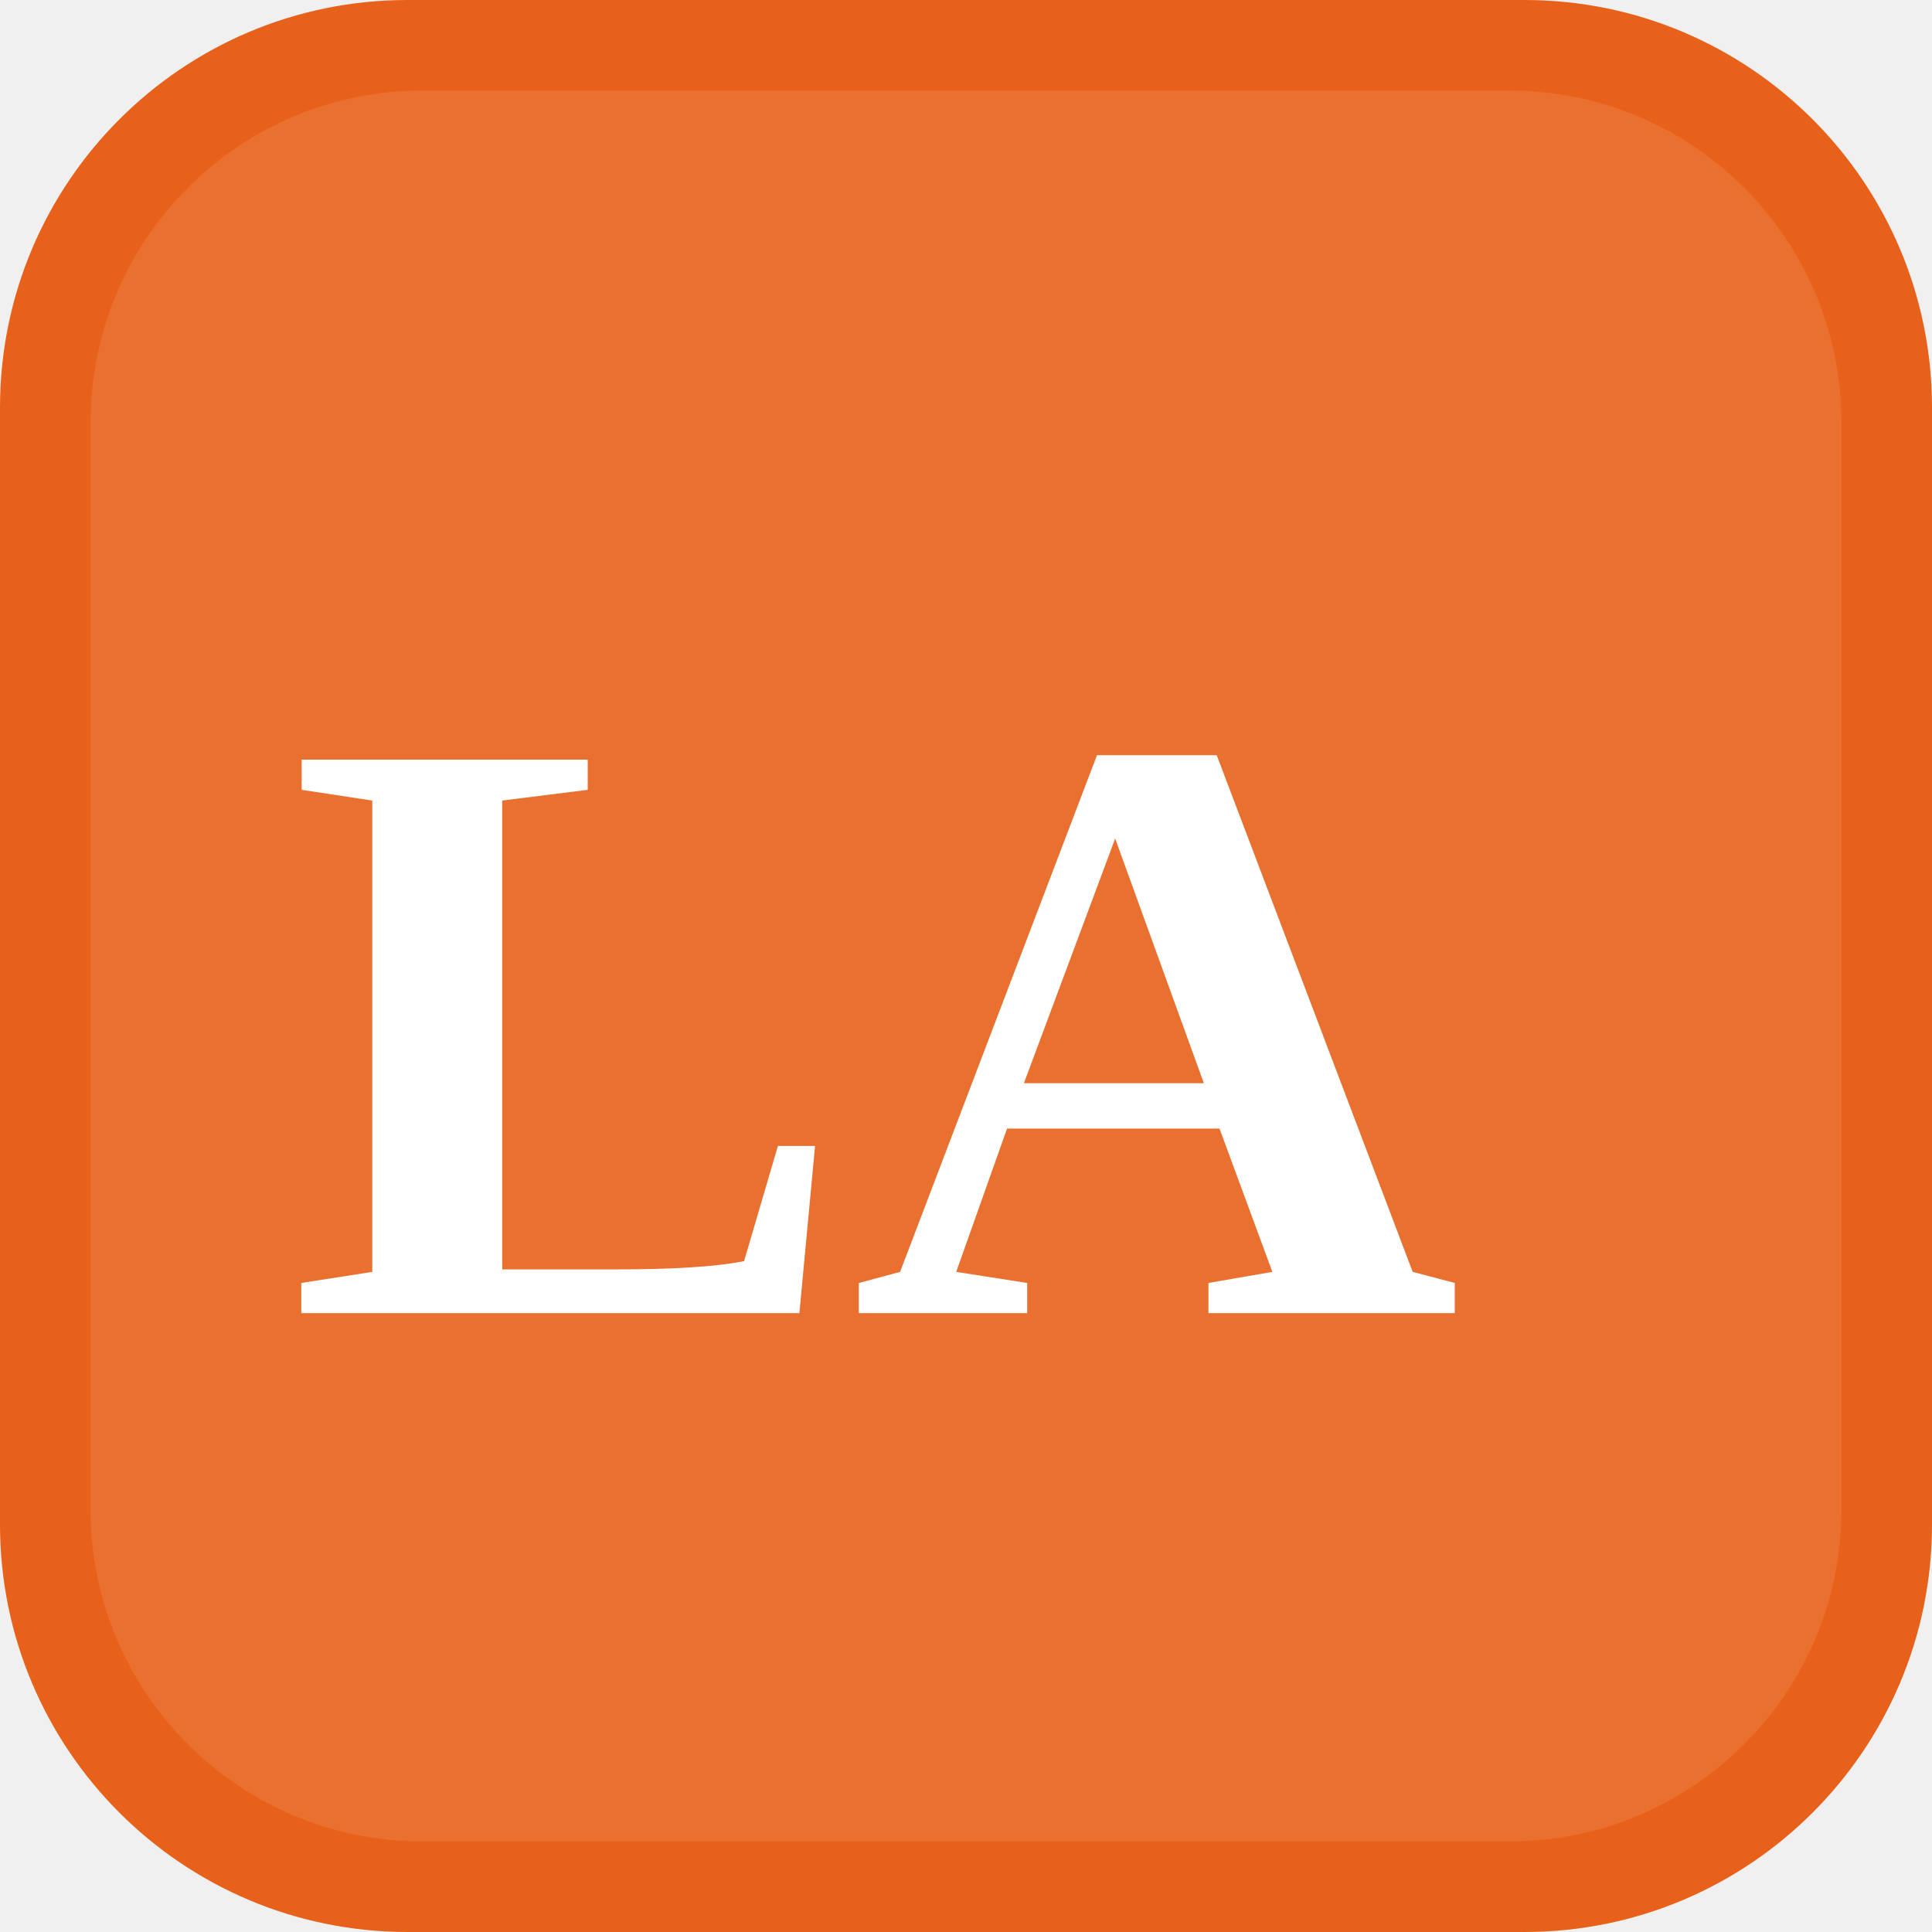
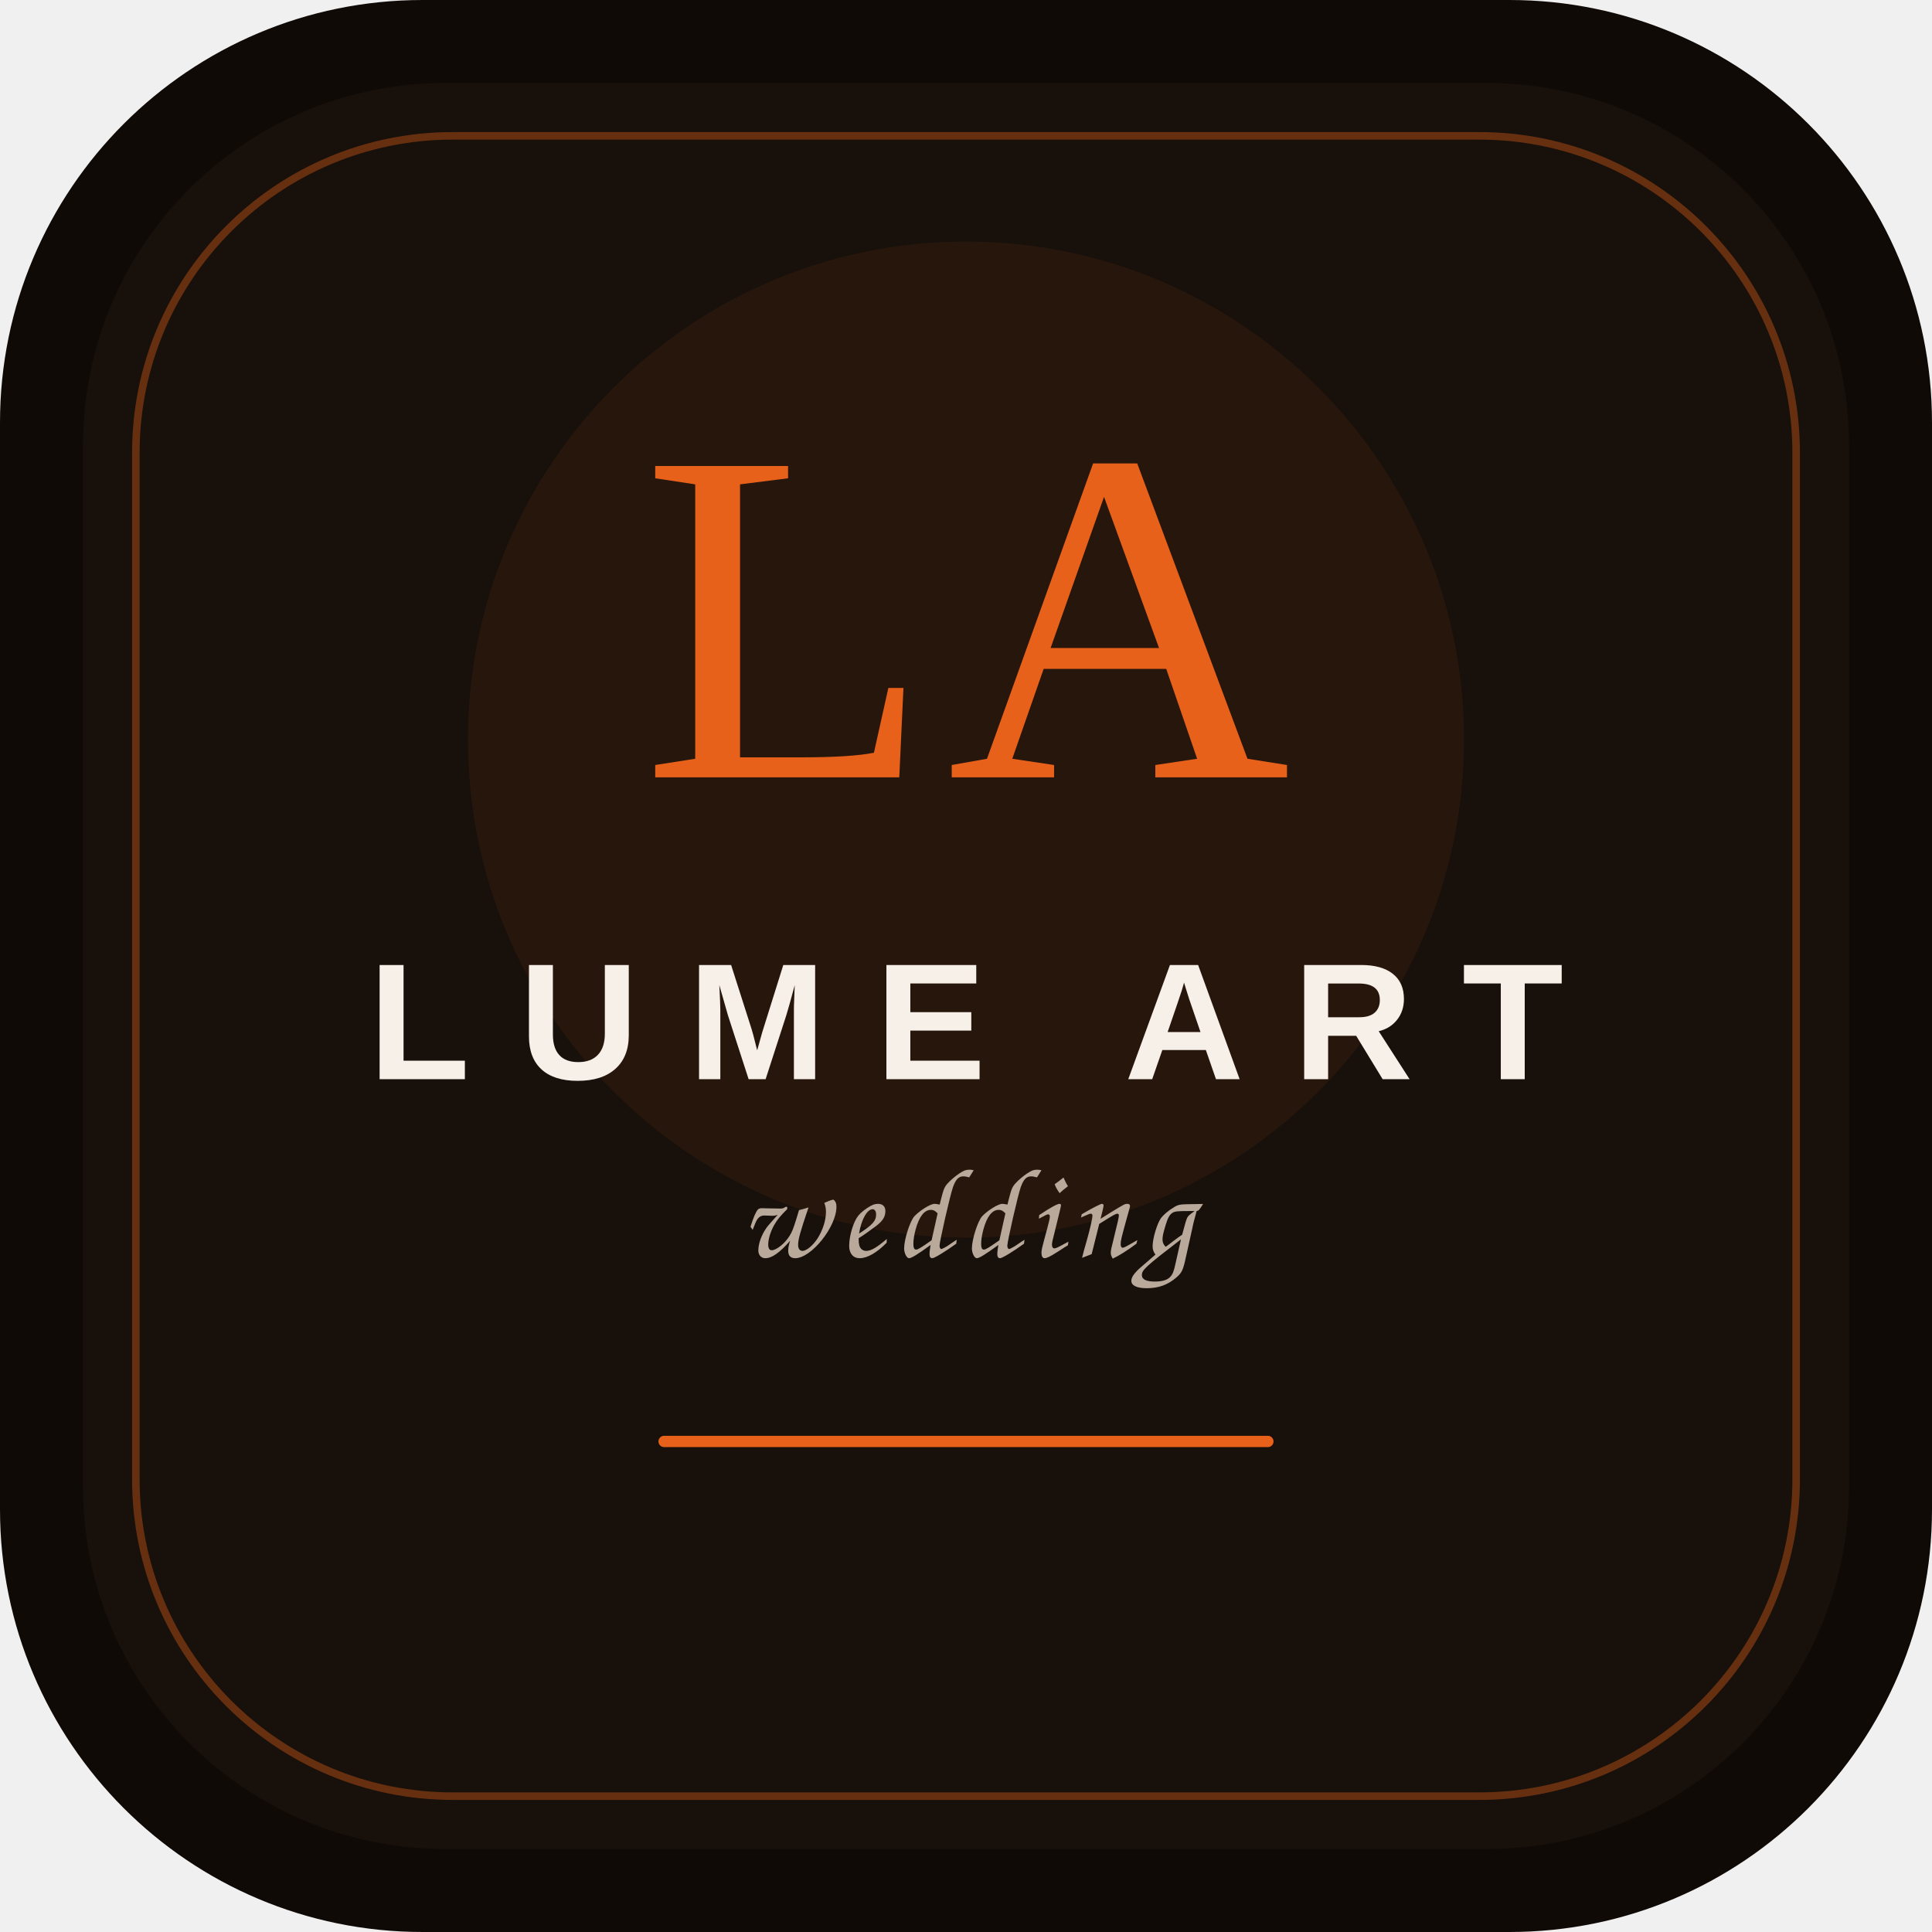
- <svg xmlns="http://www.w3.org/2000/svg" width="256" height="256" viewBox="0 0 256 256" fill="none">
-   <rect width="256" height="256" rx="54" fill="#E8611A" />
-   <rect x="12" y="12" width="232" height="232" rx="44" fill="#ffffff" fill-opacity="0.1" />
-   <text x="38" y="174" fill="white" font-family="Georgia, 'Times New Roman', serif" font-size="112" font-weight="700">LA</text>
+ <svg xmlns="http://www.w3.org/2000/svg" width="512" height="512" viewBox="0 0 512 512" fill="none">
+   <rect width="512" height="512" rx="112" fill="#100A07" />
+   <rect x="22" y="22" width="468" height="468" rx="96" fill="#17100B" />
+   <rect x="36" y="36" width="440" height="440" rx="84" stroke="#E8611A" stroke-opacity="0.38" stroke-width="2" />
+   <circle cx="256" cy="196" r="132" fill="#E8611A" fill-opacity="0.08" />
+   <text x="256" y="206" text-anchor="middle" fill="#E8611A" font-family="Georgia, 'Times New Roman', serif" font-size="126" font-weight="400" letter-spacing="4">LA</text>
+   <text x="256" y="286" text-anchor="middle" fill="#F7F0E8" font-family="Jost, Arial, sans-serif" font-size="44" font-weight="700" letter-spacing="13">LUME ART</text>
+   <text x="256" y="333" text-anchor="middle" fill="#B9A99B" font-family="'Brush Script MT', 'Segoe Script', cursive" font-size="34" font-style="italic" letter-spacing="3">wedding</text>
+   <path d="M176 382H336" stroke="#E8611A" stroke-width="3" stroke-linecap="round" />
</svg>
